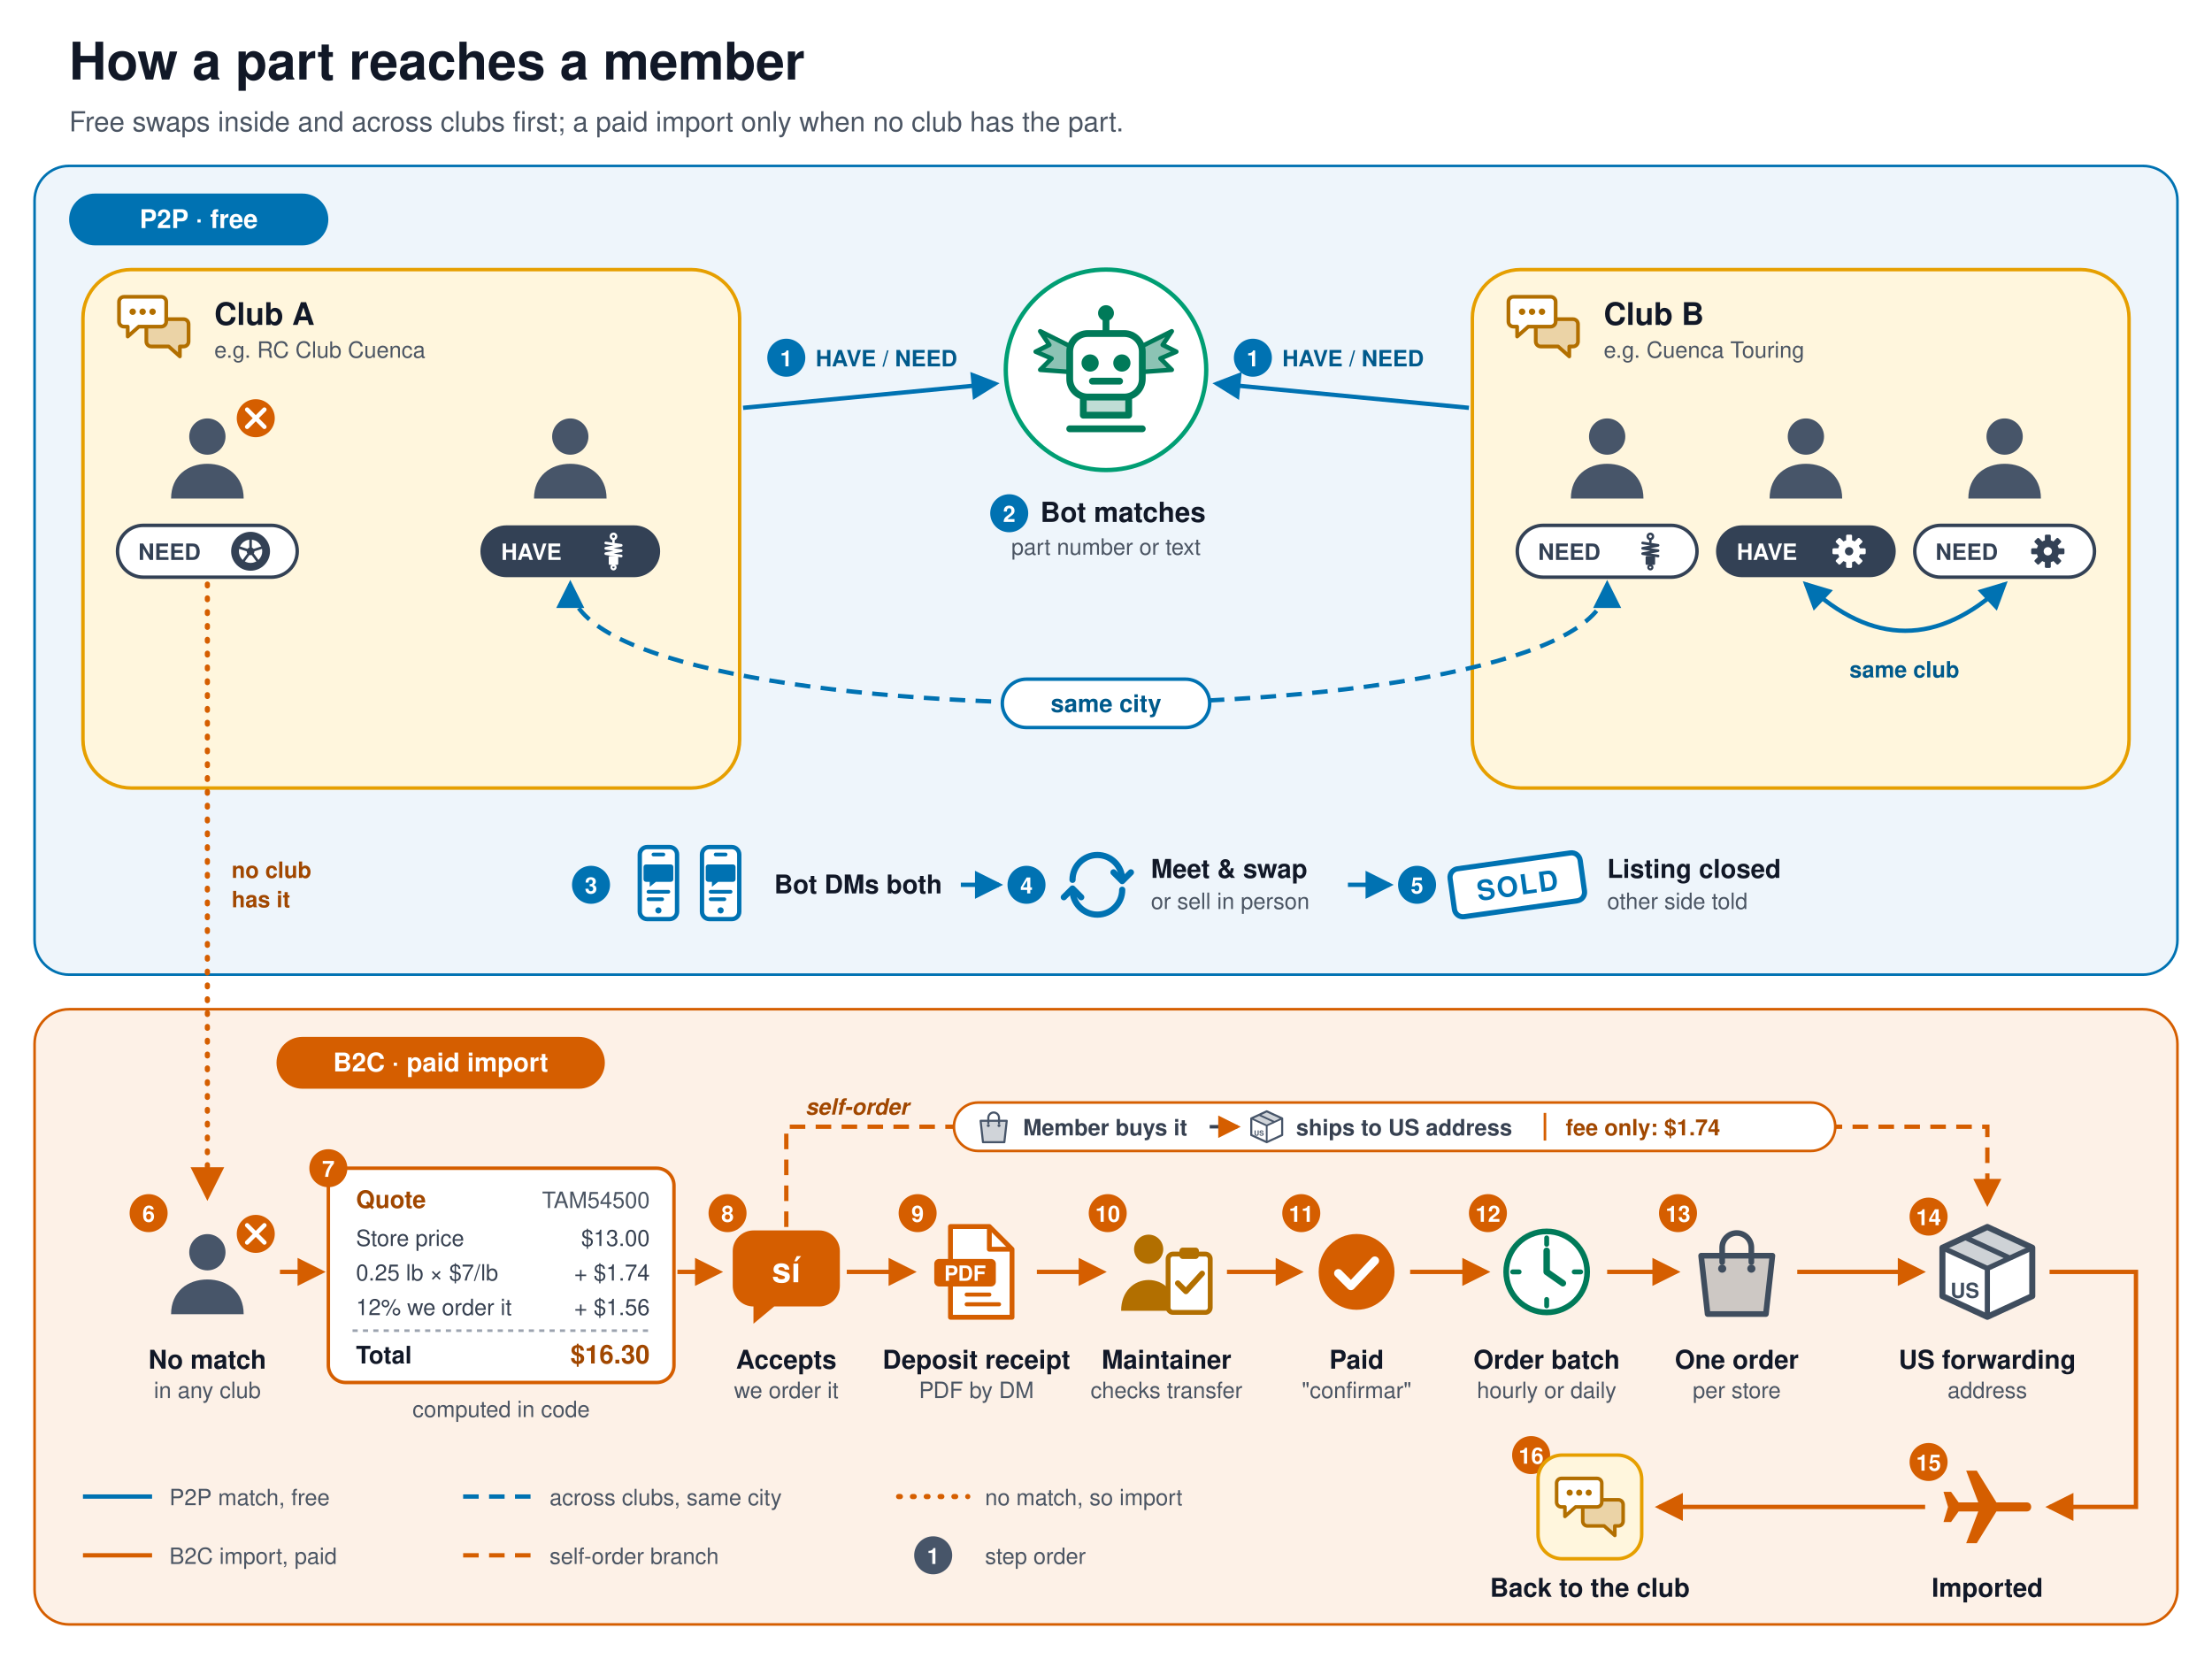
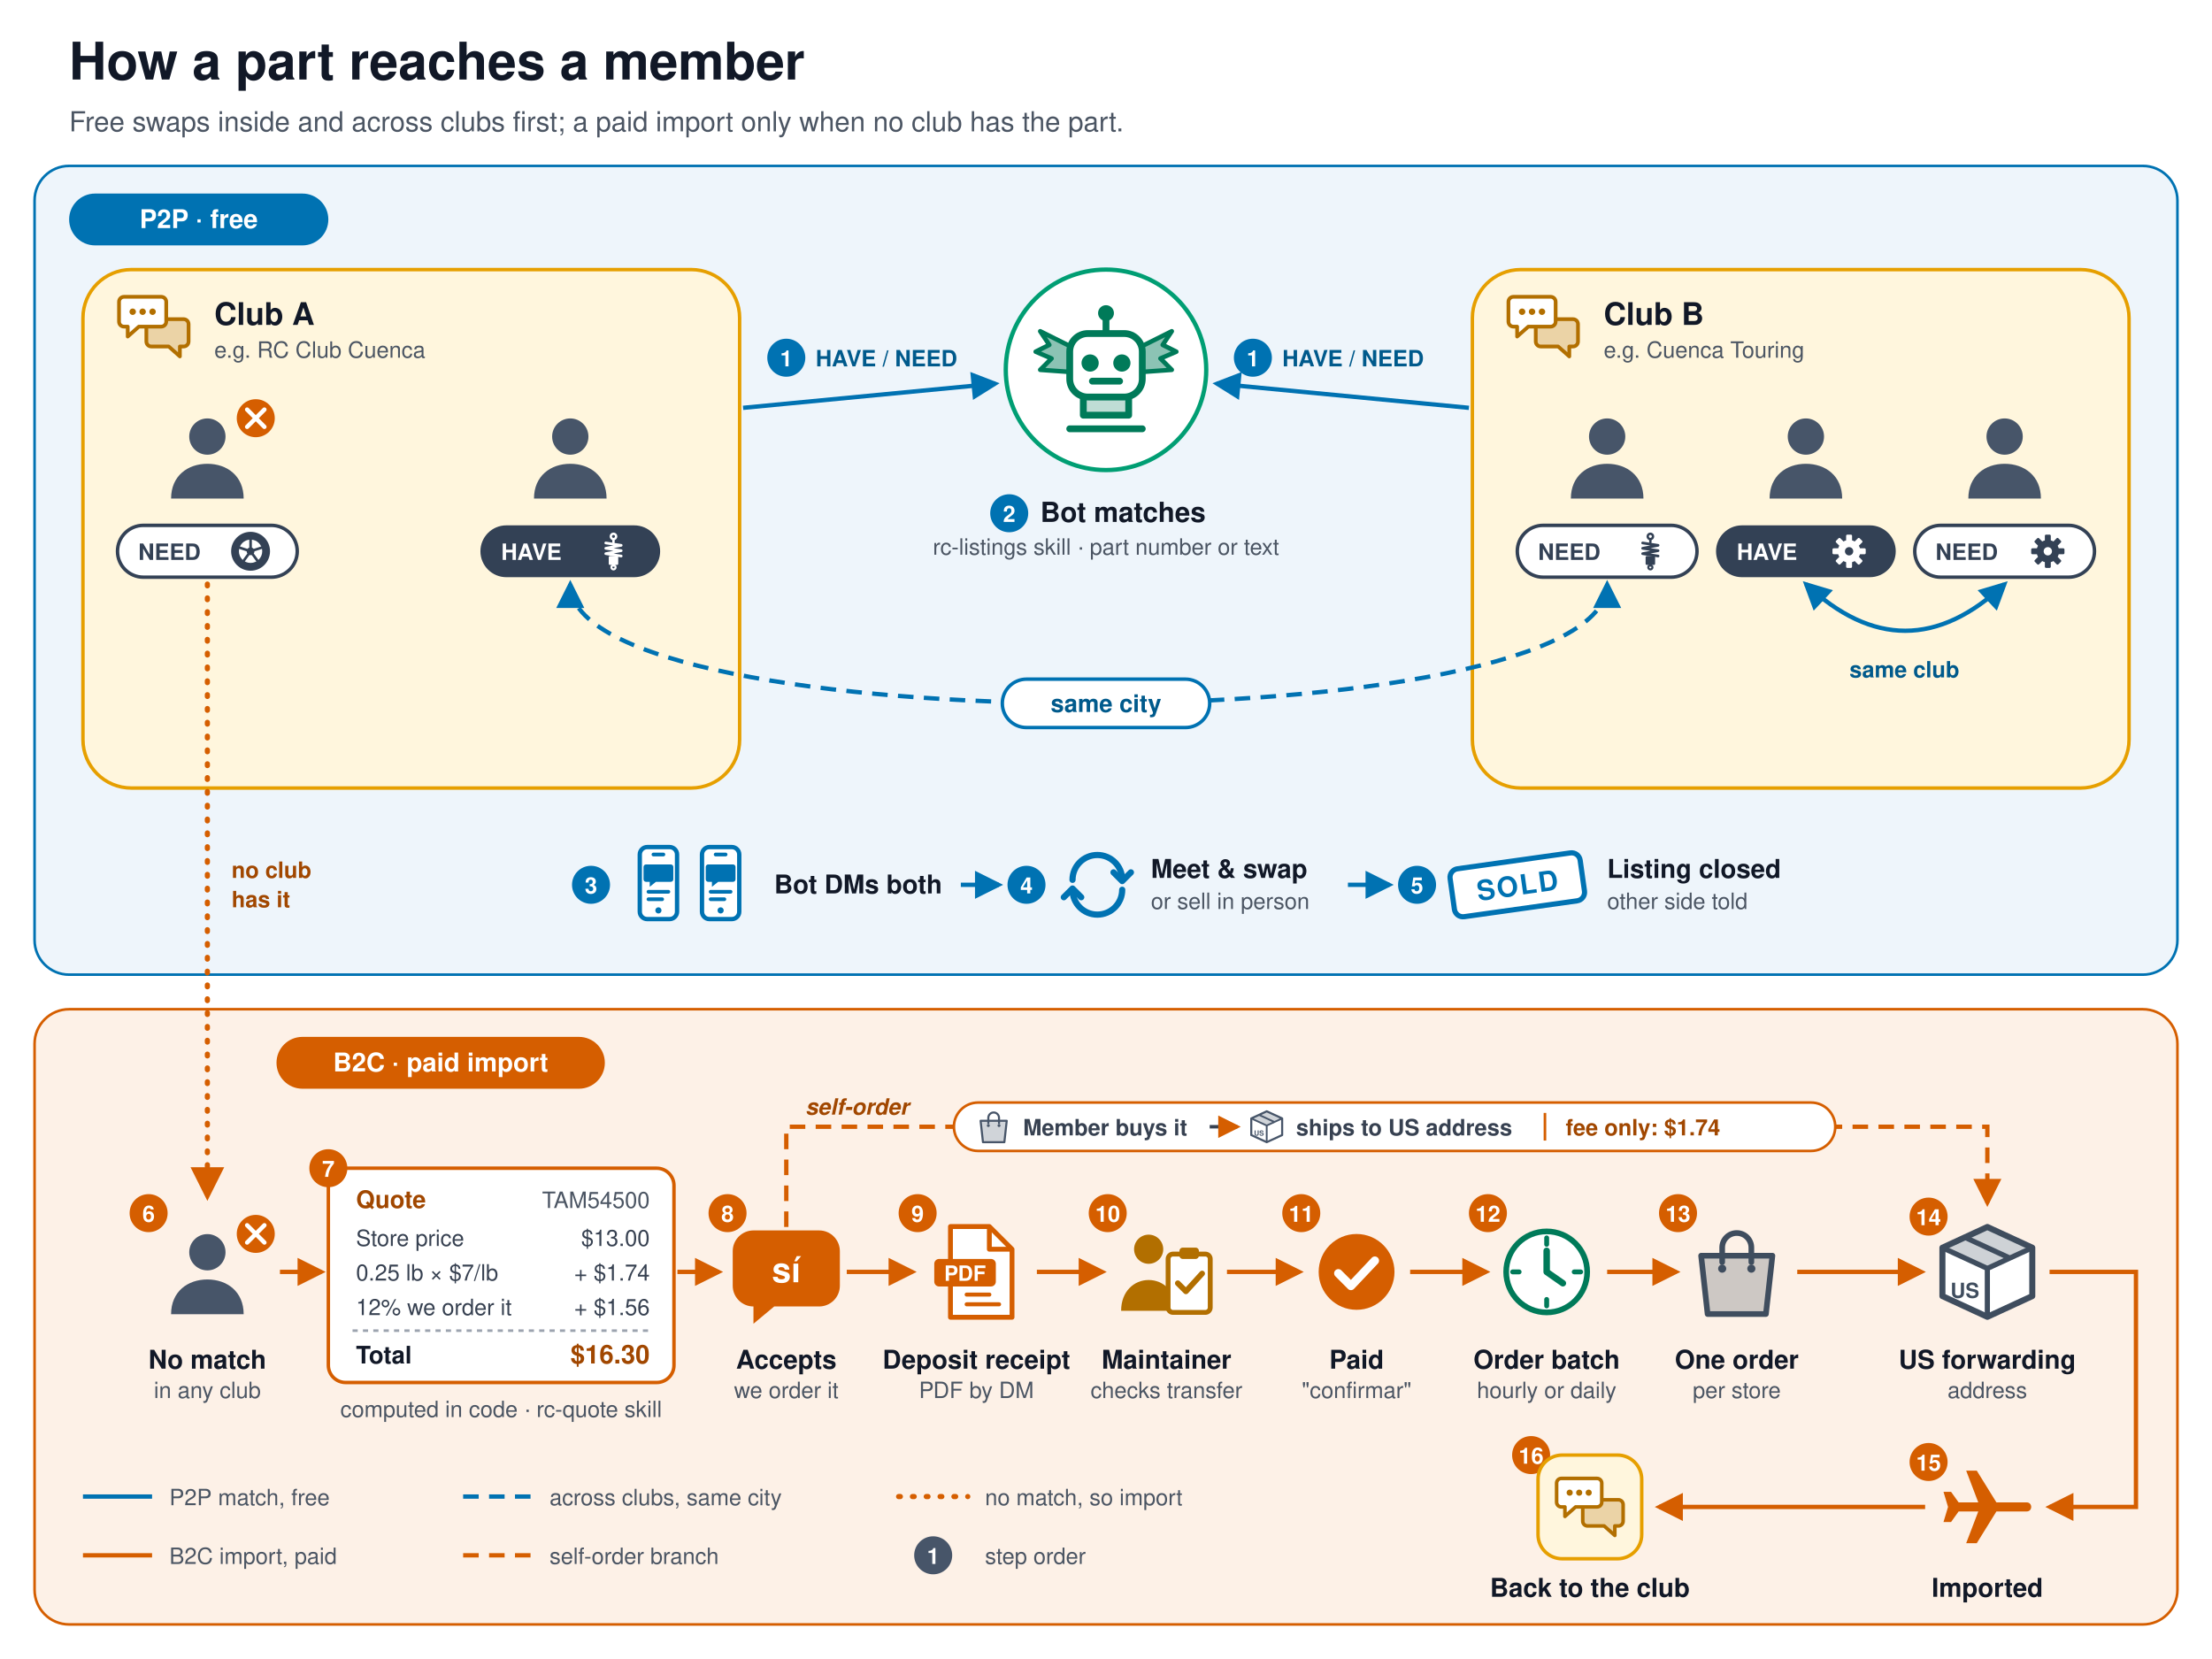
<svg xmlns="http://www.w3.org/2000/svg" viewBox="0 0 1280 960" width="1280" height="960" font-family="-apple-system, BlinkMacSystemFont, 'Segoe UI', Helvetica, Arial, sans-serif" role="img" aria-labelledby="wf-title wf-desc">
  <defs>
    <marker id="mb" viewBox="0 0 10 10" refX="8.5" refY="5" markerWidth="6.5" markerHeight="6.5" orient="auto-start-reverse">
      <path d="M0,0 L10,5 L0,10 z" fill="#0072B2" />
    </marker>
    <marker id="mv" viewBox="0 0 10 10" refX="8.5" refY="5" markerWidth="6.5" markerHeight="6.5" orient="auto-start-reverse">
      <path d="M0,0 L10,5 L0,10 z" fill="#D55E00" />
    </marker>
    <symbol id="i-group" viewBox="0 0 64 64">
      <path d="M30 26h26a4 4 0 0 1 4 4v14a4 4 0 0 1-4 4h-3v8l-9-8H30a4 4 0 0 1-4-4V30a4 4 0 0 1 4-4z" fill="currentColor" fill-opacity=".25" stroke="currentColor" stroke-width="3" stroke-linejoin="round" />
      <path d="M8 8h30a4 4 0 0 1 4 4v16a4 4 0 0 1-4 4H20l-9 8v-8H8a4 4 0 0 1-4-4V12a4 4 0 0 1 4-4z" fill="#fff" stroke="currentColor" stroke-width="3" stroke-linejoin="round" />
      <circle cx="15" cy="20" r="2.6" fill="currentColor" />
      <circle cx="23" cy="20" r="2.6" fill="currentColor" />
      <circle cx="31" cy="20" r="2.6" fill="currentColor" />
    </symbol>
    <symbol id="i-phone" viewBox="0 0 64 64">
      <rect x="17" y="3" width="30" height="58" rx="6" fill="#fff" stroke="currentColor" stroke-width="3.5" />
      <path d="M28 9h8" stroke="currentColor" stroke-width="3" stroke-linecap="round" />
      <path d="M22 17h20a2 2 0 0 1 2 2v10a2 2 0 0 1-2 2H30l-5 4v-4h-3a2 2 0 0 1-2-2V19a2 2 0 0 1 2-2z" fill="currentColor" />
      <path d="M24 39h16M24 45h11" stroke="currentColor" stroke-width="3" stroke-linecap="round" />
      <circle cx="32" cy="54" r="2.5" fill="currentColor" />
    </symbol>
    <symbol id="i-person" viewBox="0 0 64 64">
      <circle cx="32" cy="19" r="12" fill="currentColor" />
      <path d="M8 60c0-15 11-23 24-23s24 8 24 23z" fill="currentColor" />
    </symbol>
    <symbol id="i-maint" viewBox="0 0 64 64">
      <circle cx="21" cy="18" r="9" fill="currentColor" />
      <path d="M4 56c0-12 8-19 17-19s17 7 17 19z" fill="currentColor" />
      <rect x="33" y="21" width="26" height="36" rx="3" fill="#fff" stroke="currentColor" stroke-width="3" />
      <rect x="40" y="17" width="12" height="7" rx="2" fill="currentColor" />
      <path d="M39 39l5 5 10-11" fill="none" stroke="currentColor" stroke-width="3.5" stroke-linecap="round" stroke-linejoin="round" />
    </symbol>
    <symbol id="i-bot" viewBox="0 0 64 64">
      <path d="M17 22 L3 15 L7 21 L1 24 L8 27 L3 32 L17 33z" fill="currentColor" fill-opacity=".45" stroke="currentColor" stroke-width="2" stroke-linejoin="round" />
      <path d="M47 22 L61 15 L57 21 L63 24 L56 27 L61 32 L47 33z" fill="currentColor" fill-opacity=".45" stroke="currentColor" stroke-width="2" stroke-linejoin="round" />
      <path d="M32 9v7" stroke="currentColor" stroke-width="3" />
      <circle cx="32" cy="7" r="3.5" fill="currentColor" />
      <rect x="16" y="16" width="32" height="28" rx="8" fill="#fff" stroke="currentColor" stroke-width="3" />
      <circle cx="25" cy="29" r="3.8" fill="currentColor" />
      <circle cx="39" cy="29" r="3.8" fill="currentColor" />
      <path d="M26 37h12" stroke="currentColor" stroke-width="3" stroke-linecap="round" />
      <path d="M22 44v8h20v-8" fill="currentColor" fill-opacity=".25" stroke="currentColor" stroke-width="3" stroke-linejoin="round" />
      <path d="M16 58h32" stroke="currentColor" stroke-width="3" stroke-linecap="round" />
    </symbol>
    <symbol id="i-gear" viewBox="0 0 64 64">
      <g fill="currentColor">
        <rect x="27" y="4" width="10" height="14" rx="2" />
        <rect x="27" y="4" width="10" height="14" rx="2" transform="rotate(45 32 32)" />
        <rect x="27" y="4" width="10" height="14" rx="2" transform="rotate(90 32 32)" />
        <rect x="27" y="4" width="10" height="14" rx="2" transform="rotate(135 32 32)" />
        <rect x="27" y="4" width="10" height="14" rx="2" transform="rotate(180 32 32)" />
        <rect x="27" y="4" width="10" height="14" rx="2" transform="rotate(225 32 32)" />
        <rect x="27" y="4" width="10" height="14" rx="2" transform="rotate(270 32 32)" />
        <rect x="27" y="4" width="10" height="14" rx="2" transform="rotate(315 32 32)" />
        <path fill-rule="evenodd" d="M13 32a19 19 0 1 0 38 0a19 19 0 1 0-38 0z M25 32a7 7 0 1 0 14 0a7 7 0 1 0-14 0z" />
      </g>
    </symbol>
    <symbol id="i-shock" viewBox="0 0 64 64">
      <g fill="none" stroke="currentColor" stroke-linecap="round" stroke-linejoin="round">
        <circle cx="32" cy="7" r="4.5" stroke-width="4" />
        <path d="M32 12v5" stroke-width="4" />
        <path d="M19 18 L45 22 L19 27 L45 31 L19 36 L45 40" stroke-width="4.5" />
        <path d="M32 54v2" stroke-width="4" />
        <circle cx="32" cy="59" r="3.5" stroke-width="3.5" />
      </g>
      <rect x="24" y="40" width="16" height="15" rx="2" fill="currentColor" />
    </symbol>
    <symbol id="i-wheel" viewBox="0 0 64 64">
      <path fill="currentColor" fill-rule="evenodd" d="M2 32a30 30 0 1 0 60 0a30 30 0 1 0-60 0z M14 32a18 18 0 1 0 36 0a18 18 0 1 0-36 0z" />
      <circle cx="32" cy="32" r="6" fill="currentColor" />
      <path d="M32.0 26.0L32.0 14.0 M37.7 30.1L49.1 26.4 M35.5 36.9L42.6 46.6 M28.5 36.9L21.4 46.6 M26.3 30.1L14.9 26.4" stroke="currentColor" stroke-width="4" stroke-linecap="round" />
    </symbol>
    <symbol id="i-swap" viewBox="0 0 64 64">
      <g fill="none" stroke="currentColor" stroke-width="5" stroke-linecap="round" stroke-linejoin="round">
        <path d="M12 28 A20 20 0 0 1 52 28" />
        <path d="M45 22 L52 29 L59 22" />
        <path d="M52 36 A20 20 0 0 1 12 36" />
        <path d="M5 42 L12 35 L19 42" />
      </g>
    </symbol>
    <symbol id="i-pdf" viewBox="0 0 64 64">
      <path d="M16 4h24l14 14v42H16z" fill="#fff" stroke="currentColor" stroke-width="3" stroke-linejoin="round" />
      <path d="M40 4v14h14" fill="none" stroke="currentColor" stroke-width="3" stroke-linejoin="round" />
      <path d="M26 52h20M26 46h14" stroke="currentColor" stroke-width="2.5" stroke-linecap="round" />
      <rect x="6" y="24" width="38" height="17" rx="3" fill="currentColor" />
      <text x="25" y="37.5" font-size="13" font-weight="800" fill="#fff" text-anchor="middle">PDF</text>
    </symbol>
    <symbol id="i-check" viewBox="0 0 64 64">
      <circle cx="32" cy="32" r="27" fill="currentColor" />
      <path d="M19 33l9 9 17-18" fill="none" stroke="#fff" stroke-width="6" stroke-linecap="round" stroke-linejoin="round" />
    </symbol>
    <symbol id="i-clock" viewBox="0 0 64 64">
      <circle cx="32" cy="32" r="25" fill="#fff" stroke="currentColor" stroke-width="3.5" />
      <path d="M32 11v4M32 49v4M11 32h4M49 32h4" stroke="currentColor" stroke-width="3" stroke-linecap="round" />
      <path d="M32 19v13l10 7" fill="none" stroke="currentColor" stroke-width="4" stroke-linecap="round" stroke-linejoin="round" />
    </symbol>
    <symbol id="i-bag" viewBox="0 0 64 64">
      <path d="M23 26V17a9 9 0 0 1 18 0v9" fill="none" stroke="currentColor" stroke-width="3.5" stroke-linecap="round" />
      <path d="M10 22h44l-4 36H14z" fill="currentColor" fill-opacity=".25" stroke="currentColor" stroke-width="3.5" stroke-linejoin="round" />
      <circle cx="23" cy="30" r="2.5" fill="currentColor" />
      <circle cx="41" cy="30" r="2.5" fill="currentColor" />
    </symbol>
    <symbol id="i-box" viewBox="0 0 64 64">
      <path d="M32 6 L58 18 V46 L32 58 L6 46 V18z" fill="#fff" stroke="currentColor" stroke-width="3.5" stroke-linejoin="round" />
      <path d="M32 6 L58 18 L32 30 L6 18z" fill="currentColor" fill-opacity=".25" />
      <path d="M6 18 L32 30 L58 18 M32 30 V58 M19 12 L45 24" fill="none" stroke="currentColor" stroke-width="3" stroke-linejoin="round" />
      <text x="19" y="47" font-size="12" font-weight="800" fill="currentColor" text-anchor="middle">US</text>
    </symbol>
    <symbol id="i-plane" viewBox="0 0 64 64">
      <path d="M58 29 H38 L25 8 H18 L26 29 H13 L8 22 H3 L6 32 L3 42 H8 L13 35 H26 L18 56 H25 L38 35 H58 C62 35 62 29 58 29z" fill="currentColor" />
    </symbol>
  </defs>
  <style>
    .h { font-size: 30px; font-weight: 700; fill: #111827; }
    .sub { font-size: 16px; fill: #4B5563; }
    .lb { font-size: 15px; font-weight: 700; fill: #111827; }
    .sl { font-size: 13px; fill: #4B5563; }
    .club { font-size: 18px; font-weight: 700; fill: #111827; }
    .pill { font-size: 13px; font-weight: 700; }
    .num { font-size: 13px; font-weight: 700; fill: #FFFFFF; }
    .p2p { stroke: #0072B2; stroke-width: 2.5; fill: none; }
    .b2c { stroke: #D55E00; stroke-width: 2.5; fill: none; }
    .q { font-size: 13px; fill: #374151; }
  </style>
  <rect x="0" y="0" width="1280" height="960" fill="#FFFFFF" />
  <text x="40" y="46" class="h">How a part reaches a member</text>
  <text x="40" y="76" class="sub">Free swaps inside and across clubs first; a paid import only when no club has the part.</text>
  <rect x="20" y="96" width="1240" height="468" rx="20" fill="#EEF5FB" stroke="#0072B2" stroke-width="1.5" />
  <rect x="40" y="112" width="150" height="30" rx="15" fill="#0072B2" />
  <text x="115" y="132" text-anchor="middle" style="font-size:15px;font-weight:700;fill:#fff">P2P · free</text>
  <rect x="48" y="156" width="380" height="300" rx="28" fill="#FFF6DD" stroke="#E69F00" stroke-width="2" />
  <use href="#i-group" x="66" y="166" width="46" height="46" color="#B26F00" />
  <text x="124" y="188" class="club">Club A</text>
  <text x="124" y="207" class="sl">e.g. RC Club Cuenca</text>
  <use href="#i-person" x="92" y="236" width="56" height="56" color="#475569" />
  <circle cx="148" cy="242" r="11" fill="#D55E00" />
  <path d="M143 237l10 10M153 237l-10 10" stroke="#fff" stroke-width="2.5" stroke-linecap="round" />
  <rect x="68" y="304" width="104" height="30" rx="15" fill="#fff" stroke="#334155" stroke-width="2" />
  <text x="80" y="324" class="pill" fill="#334155">NEED</text>
  <use href="#i-wheel" x="133" y="307" width="24" height="24" color="#334155" />
  <use href="#i-person" x="302" y="236" width="56" height="56" color="#475569" />
  <rect x="278" y="304" width="104" height="30" rx="15" fill="#334155" />
  <text x="290" y="324" class="pill" fill="#fff">HAVE</text>
  <use href="#i-shock" x="344" y="308" width="22" height="22" color="#fff" />
  <rect x="852" y="156" width="380" height="300" rx="28" fill="#FFF6DD" stroke="#E69F00" stroke-width="2" />
  <use href="#i-group" x="870" y="166" width="46" height="46" color="#B26F00" />
  <text x="928" y="188" class="club">Club B</text>
  <text x="928" y="207" class="sl">e.g. Cuenca Touring</text>
  <use href="#i-person" x="902" y="236" width="56" height="56" color="#475569" />
  <rect x="878" y="304" width="104" height="30" rx="15" fill="#fff" stroke="#334155" stroke-width="2" />
  <text x="890" y="324" class="pill" fill="#334155">NEED</text>
  <use href="#i-shock" x="944" y="308" width="22" height="22" color="#334155" />
  <use href="#i-person" x="1017" y="236" width="56" height="56" color="#475569" />
  <rect x="993" y="304" width="104" height="30" rx="15" fill="#334155" />
  <text x="1005" y="324" class="pill" fill="#fff">HAVE</text>
  <use href="#i-gear" x="1059" y="308" width="22" height="22" color="#fff" />
  <use href="#i-person" x="1132" y="236" width="56" height="56" color="#475569" />
  <rect x="1108" y="304" width="104" height="30" rx="15" fill="#fff" stroke="#334155" stroke-width="2" />
  <text x="1120" y="324" class="pill" fill="#334155">NEED</text>
  <use href="#i-gear" x="1174" y="308" width="22" height="22" color="#334155" />
  <path d="M1045 338 Q 1102.5 392 1160 338" class="p2p" marker-start="url(#mb)" marker-end="url(#mb)" />
  <text x="1102" y="392" text-anchor="middle" style="font-size:13px;font-weight:700;fill:#005A8C">same club</text>
  <path d="M330 338 C 330 430, 930 430, 930 338" class="p2p" stroke-dasharray="9 6" marker-start="url(#mb)" marker-end="url(#mb)" />
  <rect x="580" y="393" width="120" height="28" rx="14" fill="#fff" stroke="#0072B2" stroke-width="2" />
  <text x="640" y="412" text-anchor="middle" style="font-size:14px;font-weight:700;fill:#005A8C">same city</text>
  <circle cx="640" cy="214" r="58" fill="#fff" stroke="#009E73" stroke-width="2.5" />
  <use href="#i-bot" x="598" y="172" width="84" height="84" color="#007A59" />
  <circle cx="584" cy="297" r="11" fill="#0072B2" />
  <text x="584" y="302" class="num" text-anchor="middle">2</text>
  <text x="602" y="302" class="lb" style="font-size:16px">Bot matches</text>
-   <text x="640" y="321" class="sl" text-anchor="middle">part number or text</text>
+   <text x="640" y="321" class="sl" text-anchor="middle">rc-listings skill · part number or text</text>
  <path d="M430 236 L 576 222" class="p2p" marker-end="url(#mb)" />
  <circle cx="455" cy="207" r="11" fill="#0072B2" />
  <text x="455" y="212" class="num" text-anchor="middle">1</text>
  <text x="472" y="212" class="pill" fill="#005A8C">HAVE / NEED</text>
  <path d="M850 236 L 704 222" class="p2p" marker-end="url(#mb)" />
  <circle cx="725" cy="207" r="11" fill="#0072B2" />
  <text x="725" y="212" class="num" text-anchor="middle">1</text>
  <text x="742" y="212" class="pill" fill="#005A8C">HAVE / NEED</text>
  <circle cx="342" cy="512" r="11" fill="#0072B2" />
  <text x="342" y="517" class="num" text-anchor="middle">3</text>
  <use href="#i-phone" x="358" y="488" width="46" height="46" color="#0072B2" />
  <use href="#i-phone" x="394" y="488" width="46" height="46" color="#0072B2" />
  <text x="448" y="517" class="lb">Bot DMs both</text>
  <path d="M556 512 L 578 512" class="p2p" marker-end="url(#mb)" />
  <circle cx="594" cy="512" r="11" fill="#0072B2" />
  <text x="594" y="517" class="num" text-anchor="middle">4</text>
  <use href="#i-swap" x="612" y="489" width="46" height="46" color="#0072B2" />
  <text x="666" y="508" class="lb">Meet &amp; swap</text>
  <text x="666" y="526" class="sl">or sell in person</text>
  <path d="M780 512 L 804 512" class="p2p" marker-end="url(#mb)" />
  <circle cx="820" cy="512" r="11" fill="#0072B2" />
  <text x="820" y="517" class="num" text-anchor="middle">5</text>
  <g transform="rotate(-8 878 512)">
    <rect x="840" y="498" width="76" height="28" rx="5" fill="#fff" stroke="#0072B2" stroke-width="3" />
    <text x="878" y="518" text-anchor="middle" style="font-size:16px;font-weight:800;fill:#0072B2;letter-spacing:1px">SOLD</text>
  </g>
  <text x="930" y="508" class="lb">Listing closed</text>
  <text x="930" y="526" class="sl">other side told</text>
  <text x="134" y="508" style="font-size:13px;font-weight:700;fill:#A14700">no club</text>
  <text x="134" y="525" style="font-size:13px;font-weight:700;fill:#A14700">has it</text>
  <rect x="20" y="584" width="1240" height="356" rx="20" fill="#FDF1E7" stroke="#D55E00" stroke-width="1.5" />
  <rect x="160" y="600" width="190" height="30" rx="15" fill="#D55E00" />
  <text x="255" y="620" text-anchor="middle" style="font-size:15px;font-weight:700;fill:#fff">B2C · paid import</text>
  <path d="M120 338 L 120 692" stroke="#D55E00" stroke-width="3" stroke-dasharray="1 7" stroke-linecap="round" fill="none" marker-end="url(#mv)" />
  <path d="M455 710 L 455 652 L 1150 652 L 1150 696" class="b2c" stroke-dasharray="9 6" marker-end="url(#mv)" />
  <text x="466" y="645" style="font-size:13px;font-weight:700;font-style:italic;fill:#A14700">self-order</text>
  <rect x="552" y="638" width="510" height="28" rx="14" fill="#fff" stroke="#D55E00" stroke-width="1.5" />
  <use href="#i-bag" x="564" y="641" width="22" height="22" color="#475569" />
  <text x="592" y="657" class="pill" fill="#374151">Member buys it</text>
  <path d="M700 652 L 716 652" stroke="#374151" stroke-width="2" marker-end="url(#mv)" />
  <use href="#i-box" x="722" y="641" width="22" height="22" color="#475569" />
  <text x="750" y="657" class="pill" fill="#374151">ships to US address</text>
  <path d="M894 644 V 660" stroke="#D55E00" stroke-width="1.5" />
  <text x="906" y="657" class="pill" fill="#A14700">fee only: $1.74</text>
  <circle cx="86" cy="702" r="11" fill="#D55E00" />
  <text x="86" y="707" class="num" text-anchor="middle">6</text>
  <use href="#i-person" x="92" y="708" width="56" height="56" color="#475569" />
  <circle cx="148" cy="714" r="11" fill="#D55E00" />
  <path d="M143 709l10 10M153 709l-10 10" stroke="#fff" stroke-width="2.5" stroke-linecap="round" />
  <text x="120" y="792" class="lb" text-anchor="middle">No match</text>
  <text x="120" y="809" class="sl" text-anchor="middle">in any club</text>
  <path d="M162 736 L 186 736" class="b2c" marker-end="url(#mv)" />
  <rect x="190" y="676" width="200" height="124" rx="10" fill="#fff" stroke="#D55E00" stroke-width="2" />
  <circle cx="190" cy="676" r="11" fill="#D55E00" />
  <text x="190" y="681" class="num" text-anchor="middle">7</text>
  <text x="206" y="699" style="font-size:14px;font-weight:800;fill:#A14700">Quote</text>
  <text x="376" y="699" class="sl" text-anchor="end">TAM54500</text>
  <text x="206" y="721" class="q">Store price</text>
  <text x="376" y="721" class="q" text-anchor="end">$13.00</text>
  <text x="206" y="741" class="q">0.25 lb × $7/lb</text>
  <text x="376" y="741" class="q" text-anchor="end">+ $1.74</text>
  <text x="206" y="761" class="q">12% we order it</text>
  <text x="376" y="761" class="q" text-anchor="end">+ $1.56</text>
  <path d="M204 770 H 378" stroke="#9CA3AF" stroke-width="1.5" stroke-dasharray="3 3" />
  <text x="206" y="789" style="font-size:14px;font-weight:800;fill:#111827">Total</text>
  <text x="376" y="789" text-anchor="end" style="font-size:15px;font-weight:800;fill:#A14700">$16.30</text>
-   <text x="290" y="820" class="sl" text-anchor="middle">computed in code</text>
+   <text x="290" y="820" class="sl" text-anchor="middle">computed in code · rc-quote skill</text>
  <path d="M392 736 L 416 736" class="b2c" marker-end="url(#mv)" />
  <circle cx="421" cy="702" r="11" fill="#D55E00" />
  <text x="421" y="707" class="num" text-anchor="middle">8</text>
  <path d="M436 712 h38 a12 12 0 0 1 12 12 v20 a12 12 0 0 1 -12 12 h-26 l-12 10 v-10 a12 12 0 0 1 -12 -12 v-20 a12 12 0 0 1 12 -12z" fill="#D55E00" />
  <text x="455" y="742" text-anchor="middle" style="font-size:20px;font-weight:800;fill:#fff">sí</text>
  <text x="455" y="792" class="lb" text-anchor="middle">Accepts</text>
  <text x="455" y="809" class="sl" text-anchor="middle">we order it</text>
  <path d="M490 736 L 528 736" class="b2c" marker-end="url(#mv)" />
  <circle cx="531" cy="702" r="11" fill="#D55E00" />
  <text x="531" y="707" class="num" text-anchor="middle">9</text>
  <use href="#i-pdf" x="535" y="706" width="60" height="60" color="#D55E00" />
  <text x="565" y="792" class="lb" text-anchor="middle">Deposit receipt</text>
  <text x="565" y="809" class="sl" text-anchor="middle">PDF by DM</text>
  <path d="M600 736 L 638 736" class="b2c" marker-end="url(#mv)" />
  <circle cx="641" cy="702" r="11" fill="#D55E00" />
  <text x="641" y="707" class="num" text-anchor="middle">10</text>
  <use href="#i-maint" x="645" y="706" width="60" height="60" color="#B26F00" />
  <text x="675" y="792" class="lb" text-anchor="middle">Maintainer</text>
  <text x="675" y="809" class="sl" text-anchor="middle">checks transfer</text>
  <path d="M710 736 L 752 736" class="b2c" marker-end="url(#mv)" />
  <circle cx="753" cy="702" r="11" fill="#D55E00" />
  <text x="753" y="707" class="num" text-anchor="middle">11</text>
  <use href="#i-check" x="759" y="710" width="52" height="52" color="#D55E00" />
  <text x="785" y="792" class="lb" text-anchor="middle">Paid</text>
  <text x="785" y="809" class="sl" text-anchor="middle">"confirmar"</text>
  <path d="M816 736 L 860 736" class="b2c" marker-end="url(#mv)" />
  <circle cx="861" cy="702" r="11" fill="#D55E00" />
  <text x="861" y="707" class="num" text-anchor="middle">12</text>
  <use href="#i-clock" x="865" y="706" width="60" height="60" color="#007A59" />
  <text x="895" y="792" class="lb" text-anchor="middle">Order batch</text>
  <text x="895" y="809" class="sl" text-anchor="middle">hourly or daily</text>
  <path d="M930 736 L 970 736" class="b2c" marker-end="url(#mv)" />
  <circle cx="971" cy="702" r="11" fill="#D55E00" />
  <text x="971" y="707" class="num" text-anchor="middle">13</text>
  <use href="#i-bag" x="975" y="706" width="60" height="60" color="#3F4D5E" />
  <text x="1005" y="792" class="lb" text-anchor="middle">One order</text>
  <text x="1005" y="809" class="sl" text-anchor="middle">per store</text>
  <path d="M1040 736 L 1112 736" class="b2c" marker-end="url(#mv)" />
  <circle cx="1116" cy="704" r="11" fill="#D55E00" />
  <text x="1116" y="709" class="num" text-anchor="middle">14</text>
  <use href="#i-box" x="1118" y="704" width="64" height="64" color="#3F4D5E" />
  <text x="1150" y="792" class="lb" text-anchor="middle">US forwarding</text>
  <text x="1150" y="809" class="sl" text-anchor="middle">address</text>
  <path d="M1186 736 L 1236 736 L 1236 872 L 1186 872" class="b2c" marker-end="url(#mv)" />
  <circle cx="1116" cy="846" r="11" fill="#D55E00" />
  <text x="1116" y="851" class="num" text-anchor="middle">15</text>
  <use href="#i-plane" x="1122" y="844" width="56" height="56" color="#D55E00" />
  <text x="1150" y="924" class="lb" text-anchor="middle">Imported</text>
  <path d="M1114 872 L 960 872" class="b2c" marker-end="url(#mv)" />
  <circle cx="886" cy="842" r="11" fill="#D55E00" />
  <text x="886" y="847" class="num" text-anchor="middle">16</text>
  <rect x="890" y="842" width="60" height="60" rx="14" fill="#FFF6DD" stroke="#E69F00" stroke-width="2" />
  <use href="#i-group" x="898" y="850" width="44" height="44" color="#B26F00" />
  <text x="920" y="924" class="lb" text-anchor="middle">Back to the club</text>
  <g class="sl">
    <path d="M48 866 H 88" class="p2p" />
    <text x="98" y="871">P2P match, free</text>
    <path d="M268 866 H 308" class="p2p" stroke-dasharray="9 6" />
    <text x="318" y="871">across clubs, same city</text>
    <path d="M48 900 H 88" class="b2c" />
    <text x="98" y="905">B2C import, paid</text>
    <path d="M268 900 H 308" class="b2c" stroke-dasharray="9 6" />
    <text x="318" y="905">self-order branch</text>
    <path d="M520 866 H 560" stroke="#D55E00" stroke-width="3" stroke-dasharray="1 7" stroke-linecap="round" />
    <text x="570" y="871">no match, so import</text>
    <circle cx="540" cy="900" r="11" fill="#475569" />
    <text x="540" y="905" class="num" text-anchor="middle">1</text>
    <text x="570" y="905">step order</text>
  </g>
</svg>
